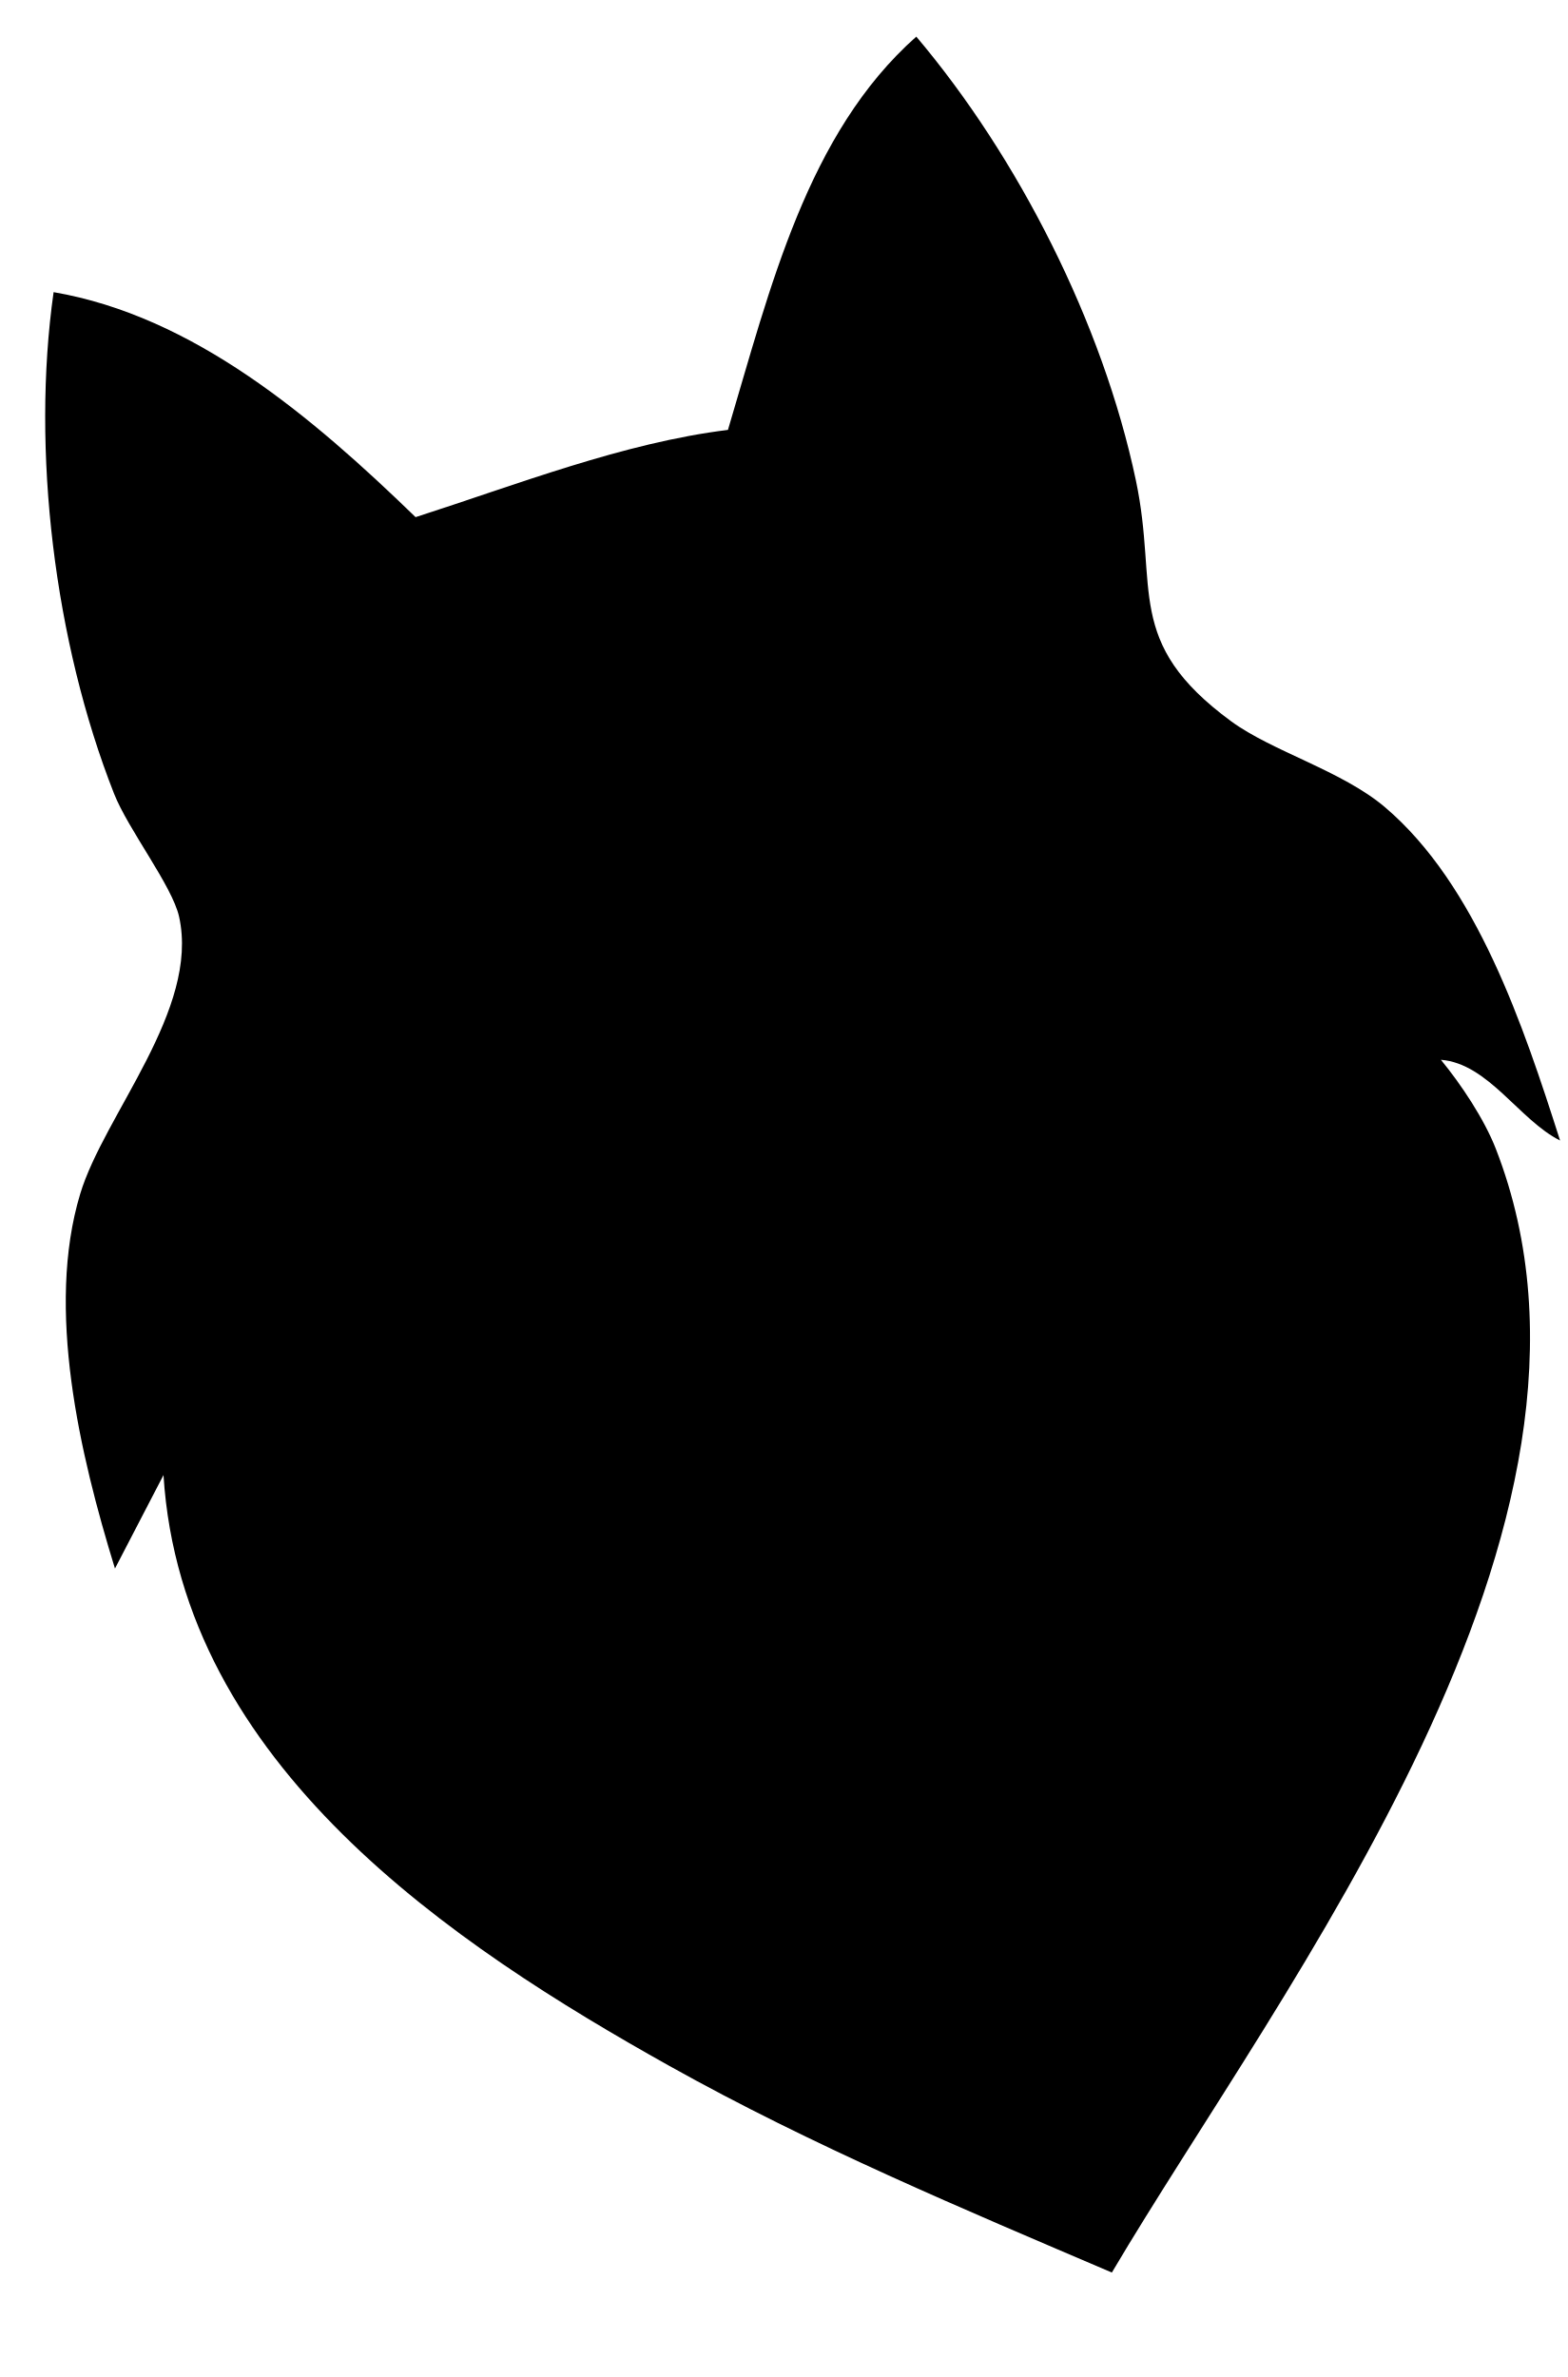
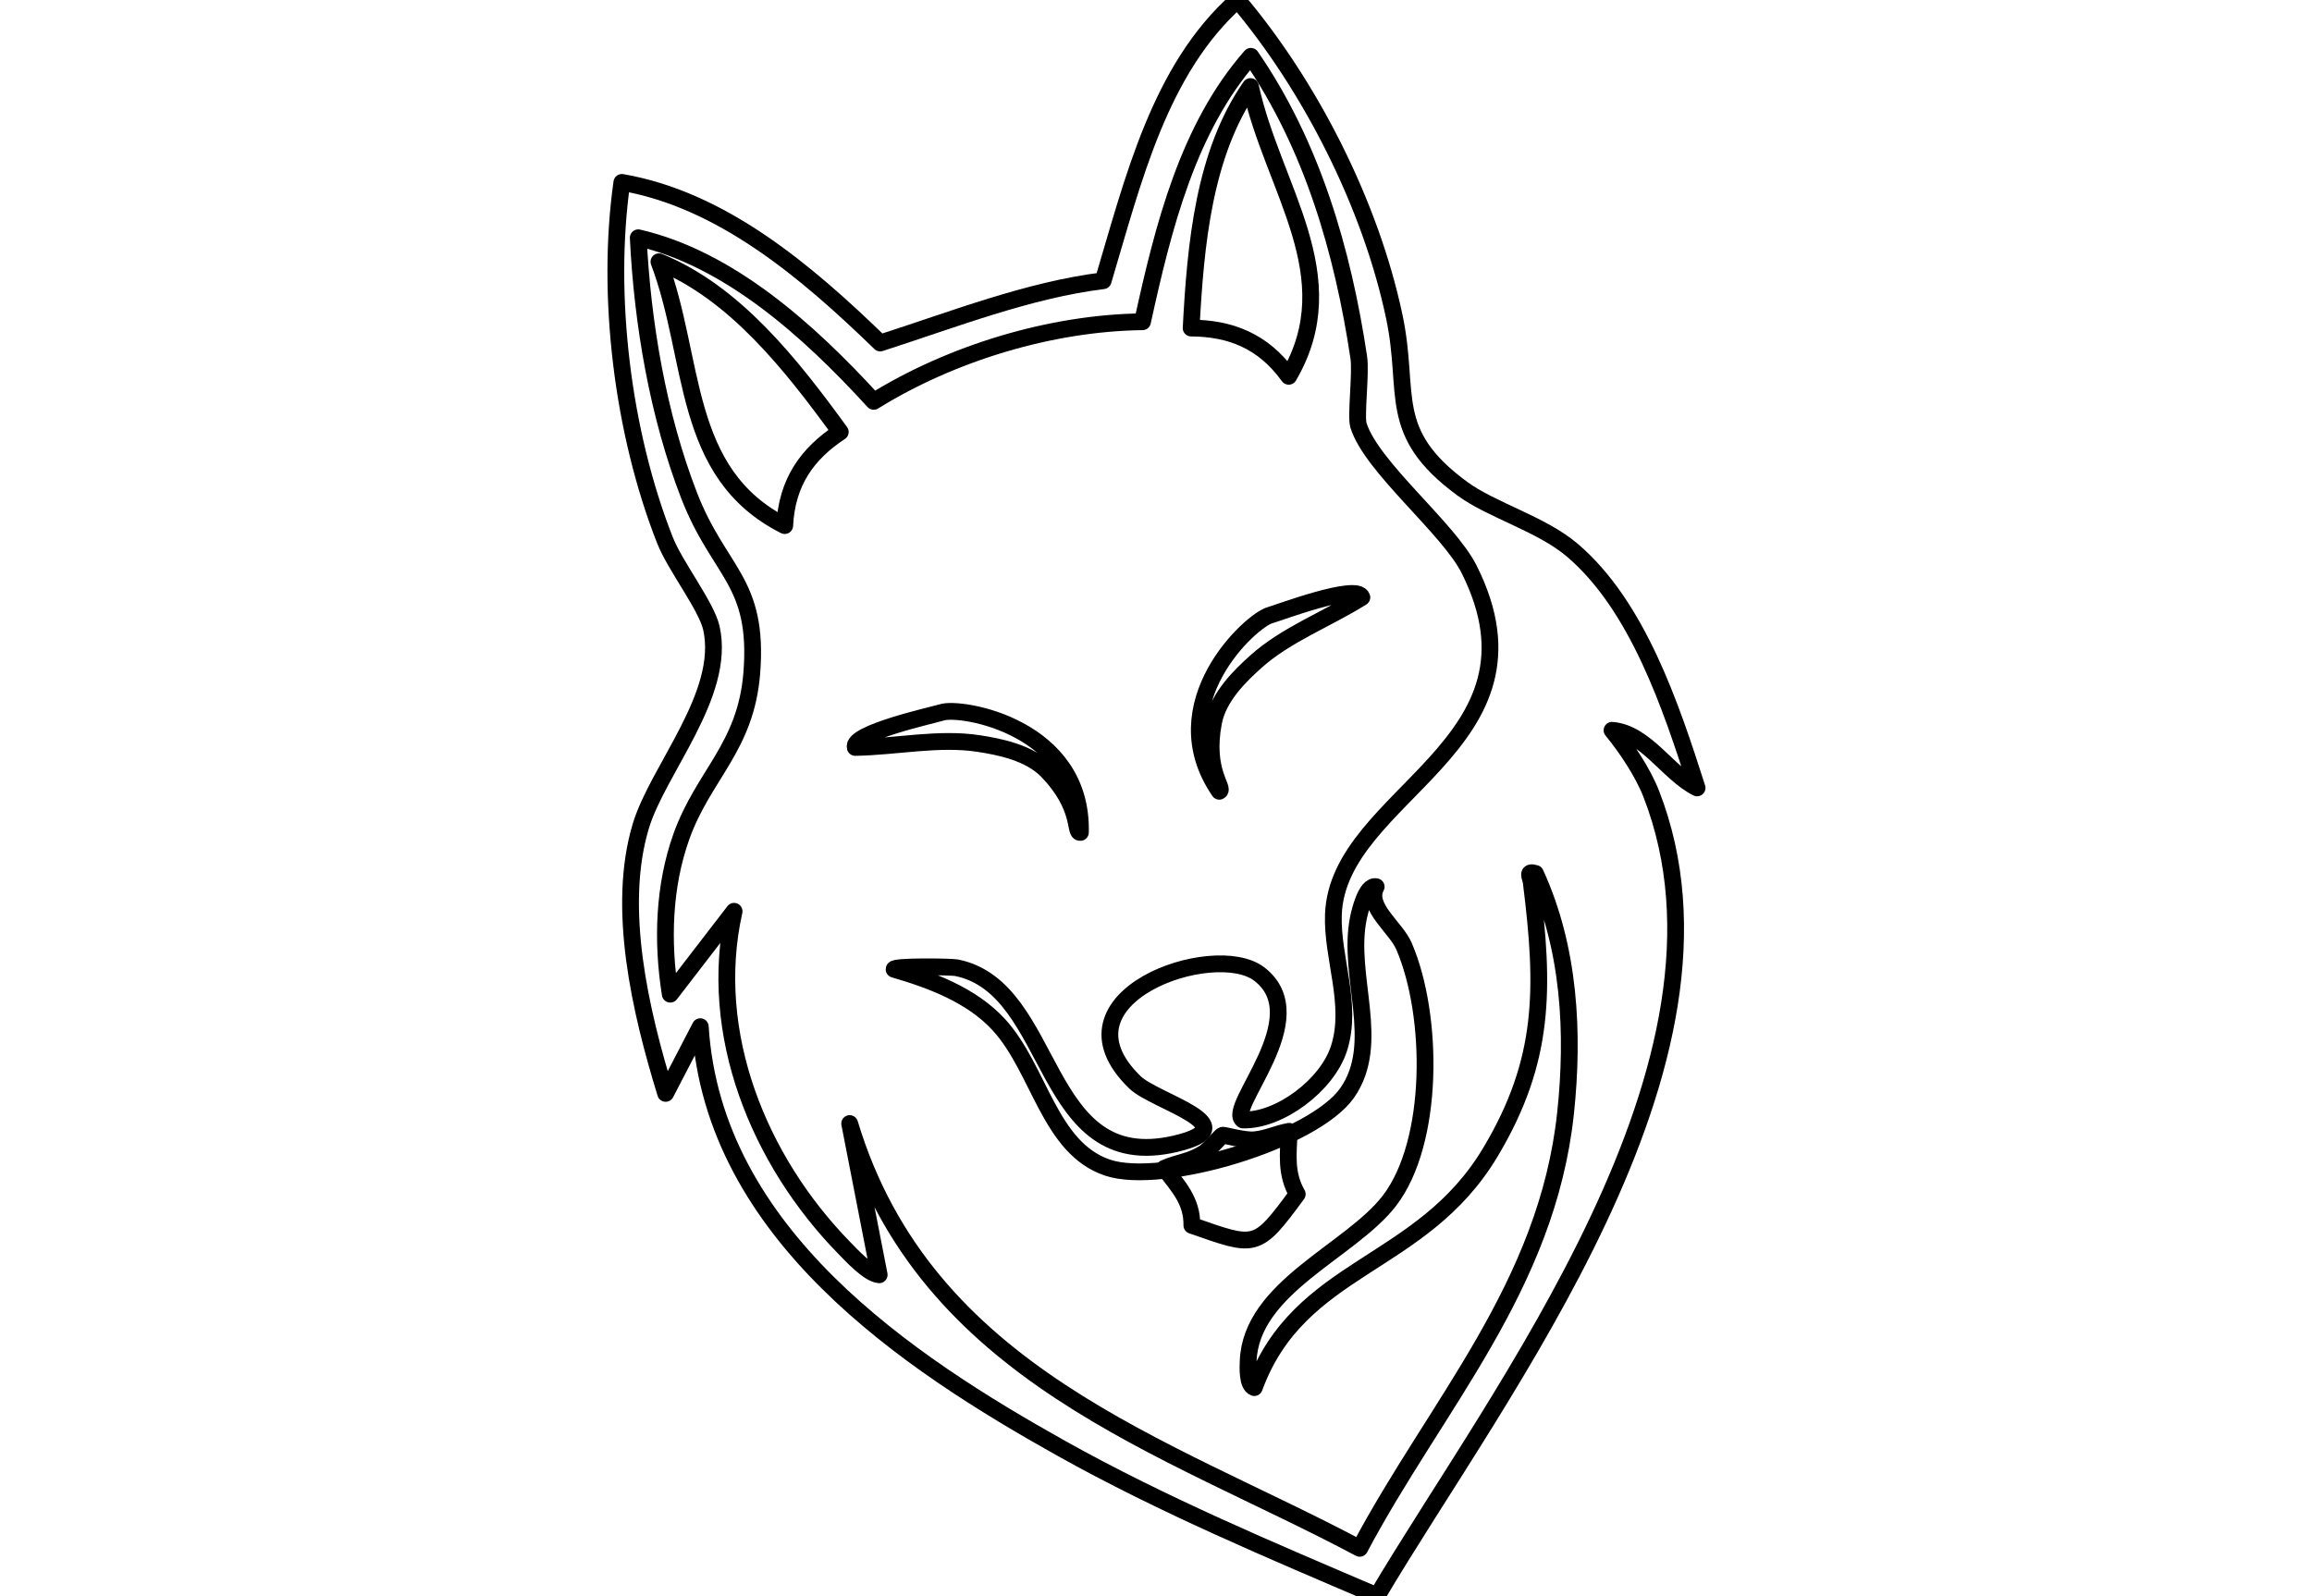
- <svg xmlns="http://www.w3.org/2000/svg" viewBox="415 45 600 910">
-   <g fill="currentColor">
+ <svg xmlns="http://www.w3.org/2000/svg" viewBox="102 59 1240 856">
+   <g fill="none" stroke="currentColor" stroke-width="9" stroke-linecap="round" stroke-linejoin="round">
    <path d="M435.521,156.844c53.391,9.193,98.553,47.323,138.567,86.138,38.763-12.452,79.497-28.46,119.572-33.402,16.167-54.183,30.267-113.472,72.101-150.559,38.901,46.006,71.348,109.591,84.063,169.912,8.73,41.395-4.805,61.867,36.421,92.169,15.801,11.609,42.492,18.935,59.002,32.988,34.994,29.784,52.901,83.543,66.956,127.539-15.63-7.809-27.432-29.457-45.621-30.901,7.741,9.403,16.614,22.726,21.051,34.14,56.041,144.084-82.394,320.825-147.011,430.142-56.695-24.239-114.823-48.593-169.293-79.054-82.595-46.193-186.767-115.142-193.744-226.247l-18.577,35.785c-13.534-43.914-26.543-99.577-13.309-143.43,9.148-30.314,45.746-70.516,37.861-106.095-2.619-11.823-19.488-33.392-24.9-47.133-22.886-58.089-31.721-131.52-23.139-191.992" />
    <path d="M444.317,186.539c48.663,11.264,91.304,49.451,126.284,87.755,41.684-25.882,95.016-42.104,144.165-42.704,11.192-51.107,24.406-103.987,58.115-142.377,32.76,47.492,49.343,104.534,57.876,161.519,1.269,8.488-1.703,31.423-.165,36.387,6.937,22.375,48.244,55.099,59.364,77.296,47.219,94.235-70.407,120.296-72.811,185.09-.868,23.278,10.558,48.187,3.028,71.778-6.386,19.995-32.084,38.956-51.513,38.472-9.499-6.446,39.236-54.85,8.719-78.283-24.234-18.611-113.69,12.538-66.668,58.103,10.808,10.473,62.245,23.463,21.62,32.964-72.788,17.016-63.253-83.599-117.327-94.447-2.806-.563-33.53-.997-33.485.833,19.301,5.622,41.463,13.638,56.231,29.775,21.799,23.83,26.958,66.07,58.251,76.617,29.385,9.906,110.568-14.378,128.53-40.089,18.757-26.854-.254-62.463,5.997-93.631.692-3.447,4.052-18.151,9.561-16.965-5.774,10.757,10.507,21.64,14.926,31.916,16.029,37.269,16.34,105.152-7.862,136.577-20.843,27.062-74.265,46.336-75.721,86.019-.118,3.2-.63,12.746,3.285,14.168,24.236-66.151,89.544-64.112,126.679-126.349,29.356-49.193,29.027-87.686,21.853-144.76-.348-2.787-2.825-6.232,2.255-4.702,18.451,40.17,20.691,85.832,16.166,128.446-9.908,93.362-69.619,156.675-110.42,233.576-103.751-55.26-232.834-92.83-273.541-227.845l15.824,81.112c-5.652-.415-14.763-10.339-18.912-14.586-45.459-46.611-73.579-114.745-58.901-180.39l-34.24,44.463c-4.535-28.437-3.451-58.205,5.959-84.539,11.852-33.175,34.651-47.818,37.779-87.9,3.846-49.226-17.508-53.535-33.614-95.022-16.711-43.04-25.092-92.659-27.285-138.277" />
    <path d="M455.42,199.4c40.508,16.507,70.756,54.867,97.247,91.309-17.471,11.501-28.64,26.703-29.797,50.211-55.676-28.014-47.629-89.153-67.45-141.52" />
    <path d="M772.674,105.425c-24.983,35.907-29.458,84.552-31.827,129.543,20.917.13,38.563,6.796,52.337,25.882,31.436-53.818-8.611-100.711-20.51-155.425" />
    <path d="M783.261,388.953c3.85-1.01,46.867-17.294,49.149-9.512-18.647,11.685-40.555,19.873-56.776,34.405-8.115,7.267-20.127,18.71-22.766,32.558-5.018,26.355,6.218,35.504,3.095,37.032-32.076-46.764,16.95-91.776,27.298-94.484" />
    <path d="M607.101,441.135c-3.779,1.25-48.725,11.022-46.4,18.791,22.003-.356,44.836-5.421,66.355-2.068,10.764,1.675,27.07,4.729,36.825,14.906,18.563,19.37,14.122,33.163,17.574,32.744,1.432-56.689-64.2-67.738-74.354-64.373" />
    <path d="M774.925,670.379c6.999-.722,12.281-3.498,18.516-4.539-.452,12.206-2.093,22.386,4.312,33.714-21.905,29.813-22.231,28.713-56.513,16.74.171-13.204-7.249-20.757-14.745-30.624,7.249-3.252,13.512-3.332,21.221-8.177,2.851-1.795,9.267-9.389,9.935-9.563.855-.224,11.742,3.021,17.275,2.448" />
  </g>
</svg>
